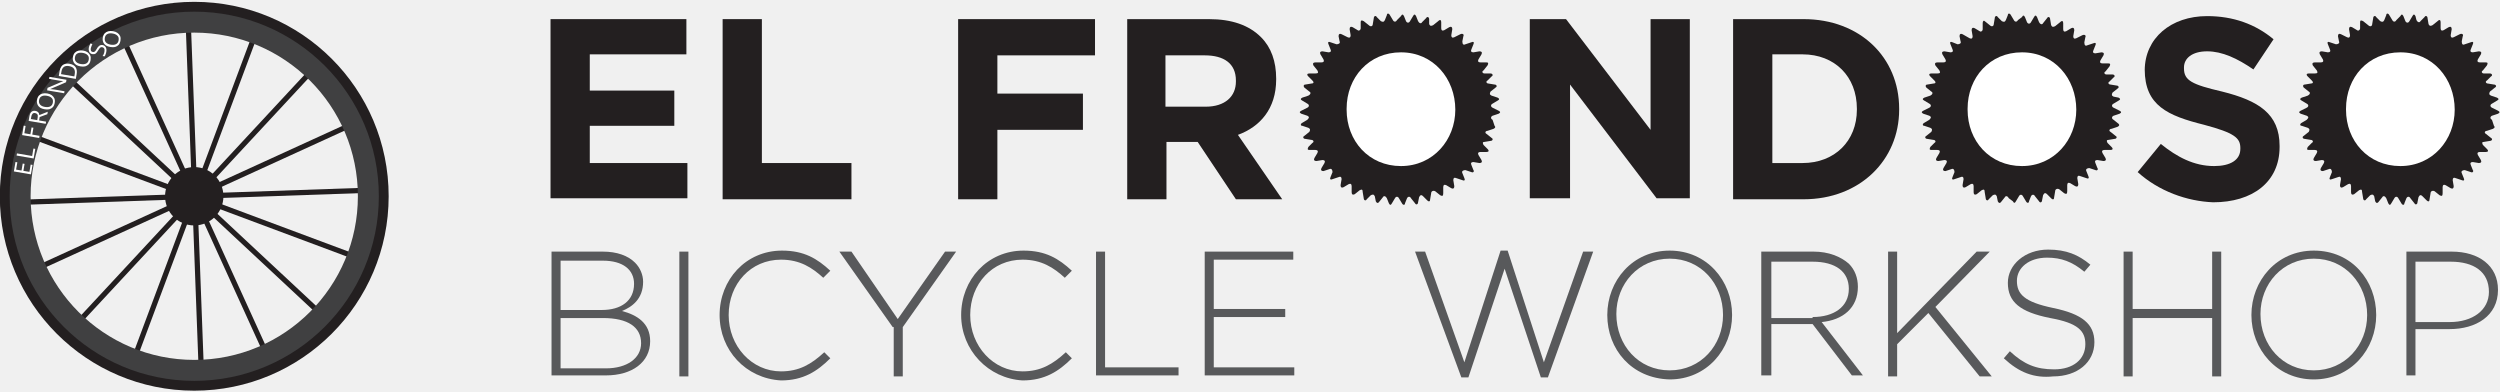
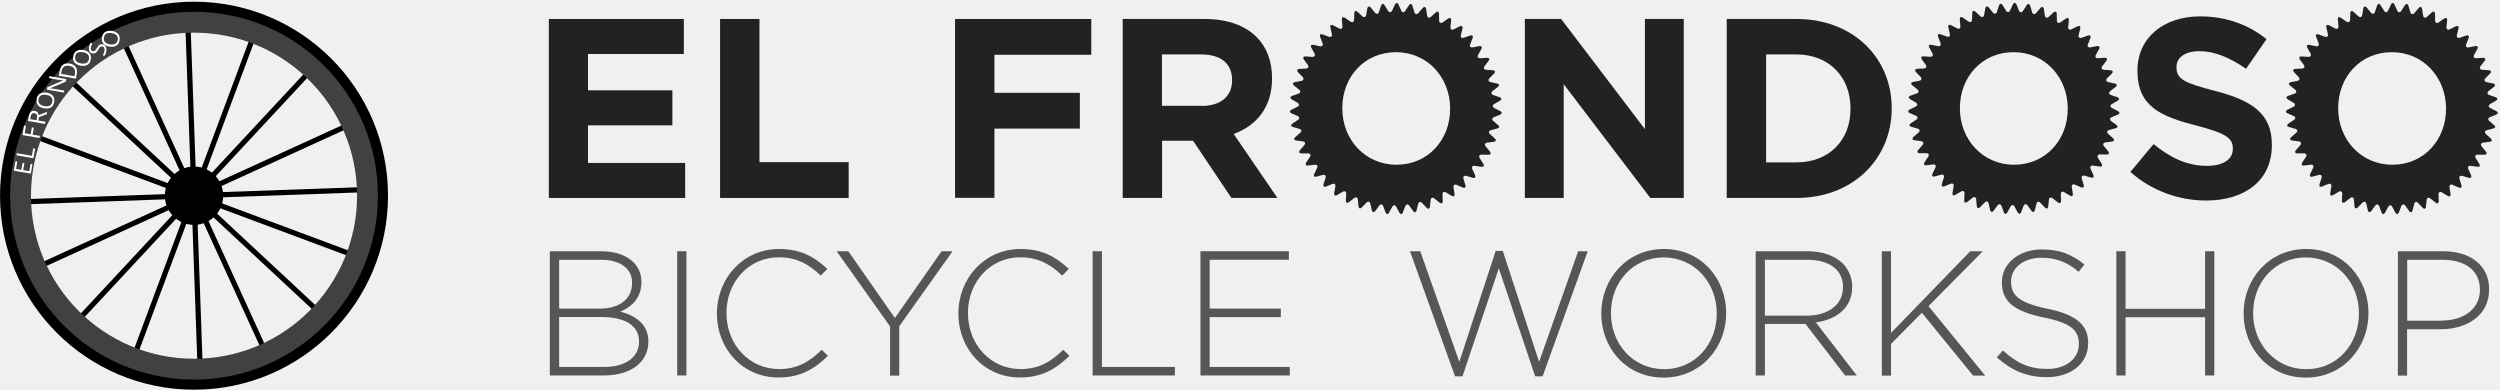
- <svg xmlns="http://www.w3.org/2000/svg" version="1.1" id="Layer_1" x="0px" y="0px" viewBox="0 0 248.4 38.9" enable-background="new 0 0 248.4 38.9" xml:space="preserve">
-   <path fill="#231F20" d="M54.7,1.9h13.5v3.5h-9.6V9H67v3.5h-8.4v3.7h9.7v3.5H54.7V1.9z" />
-   <path fill="#231F20" d="M71.8,1.9h3.9v14.3h8.9v3.6H71.8V1.9z" />
-   <path fill="#231F20" d="M95.2,1.9h13.6v3.6h-9.7v3.8h8.5v3.6h-8.5v6.9h-3.9V1.9z" />
-   <path fill="#231F20" d="M111.9,1.9h8.2c2.3,0,4,0.6,5.2,1.8c1,1,1.5,2.4,1.5,4.1v0.1c0,2.9-1.6,4.7-3.8,5.5l4.4,6.4h-4.6l-3.8-5.7  h-3.1v5.7h-3.9V1.9z M119.8,10.6c1.9,0,3-1,3-2.5V8c0-1.7-1.2-2.5-3.1-2.5h-3.9v5.1H119.8z" />
-   <path display="none" fill="#231F20" d="M129.7,10.9L129.7,10.9c0-5.1,4-9.3,9.5-9.3c5.5,0,9.5,4.1,9.5,9.2v0.1c0,5.1-4,9.2-9.5,9.2  C133.7,20,129.7,15.9,129.7,10.9z M144.6,10.9L144.6,10.9c0-3.1-2.2-5.7-5.4-5.7c-3.2,0-5.4,2.5-5.4,5.6v0.1c0,3.1,2.2,5.6,5.4,5.6  S144.6,13.9,144.6,10.9z" />
+ <svg xmlns="http://www.w3.org/2000/svg" version="1.1" id="Layer_1" x="0px" y="0px" viewBox="0 0 2227.9 347.3" enable-background="new 0 0 2227.9 347.3" xml:space="preserve">
+   <path fill="#222222" d="M489.1,16.9h120.3v31.2h-85.4v32.4h75.2v31.2h-75.2v33.5h86.6v31.2H489.1V16.9z" />
+   <path fill="#222222" d="M641.7,16.9h35.1v127.6h79.5v31.9H641.7V16.9z" />
+   <path fill="#222222" d="M851.1,16.9h121.4v31.9h-86.3v33.9h76.1v31.9h-76.1v61.7h-35.1V16.9z" />
+   <path fill="#222222" d="M1000.5,16.9h72.9c20.3,0,36,5.7,46.5,16.2c8.9,8.9,13.7,21.4,13.7,36.5V70c0,25.7-13.9,41.9-34.2,49.4  l39,57h-41l-34.2-51h-27.6v51h-35.1V16.9z M1071.1,94.4c17.1,0,26.9-9.1,26.9-22.6v-0.5c0-15-10.5-22.8-27.6-22.8h-34.9v45.8H1071.1  z" />
+   <path fill="#222222" d="M1159.5,97.1v-0.5c0-45.3,35.8-82.5,85-82.5c49.2,0,84.5,36.7,84.5,82v0.5c0,45.3-35.8,82.5-85,82.5  C1194.8,179.1,1159.5,142.5,1159.5,97.1z M1292.3,97.1v-0.5c0-27.3-20-50.1-48.3-50.1c-28.3,0-47.8,22.3-47.8,49.7v0.5  c0,27.3,20,50.1,48.3,50.1C1272.7,146.8,1292.3,124.5,1292.3,97.1z" />
+   <path fill="#222222" d="M1358.8,16.9h32.4l74.7,98.2V16.9h34.6v159.5h-29.8L1393.5,75v101.4h-34.6V16.9z" />
+   <path fill="#222222" d="M1538.8,16.9h62.2c50.1,0,84.8,34.4,84.8,79.3v0.5c0,44.9-34.6,79.7-84.8,79.7h-62.2V16.9z M1573.9,48.6  v96.1h27.1c28.7,0,48.1-19.4,48.1-47.6v-0.5c0-28.3-19.4-48.1-48.1-48.1H1573.9z" />
+   <path fill="#222222" d="M1709.9,97.1v-0.5c0-45.3,35.8-82.5,85-82.5c49.2,0,84.5,36.7,84.5,82v0.5c0,45.3-35.8,82.5-85,82.5  C1745.2,179.1,1709.9,142.5,1709.9,97.1z M1842.7,97.1v-0.5c0-27.3-20-50.1-48.3-50.1c-28.3,0-47.8,22.3-47.8,49.7v0.5  c0,27.3,20,50.1,48.3,50.1C1823.1,146.8,1842.7,124.5,1842.7,97.1z" />
+   <path fill="#222222" d="M1898.5,153.2l20.7-24.8c14.4,11.8,29.4,19.4,47.6,19.4c14.3,0,23-5.7,23-15v-0.5c0-8.9-5.5-13.4-32.1-20.3  c-32.1-8.2-52.9-17.1-52.9-48.8v-0.5c0-28.9,23.2-48.1,55.8-48.1c23.2,0,43.1,7.3,59.2,20.3l-18.2,26.4c-14.1-9.8-28-15.7-41.5-15.7  s-20.5,6.2-20.5,13.9V60c0,10.5,6.8,13.9,34.4,21c32.4,8.4,50.6,20,50.6,47.8v0.5c0,31.7-24.2,49.4-58.6,49.4  C1942,178.7,1917.6,170.2,1898.5,153.2z" />
+   <path fill="#222222" d="M2047,97.1v-0.5c0-45.3,35.8-82.5,85-82.5c49.2,0,84.5,36.7,84.5,82v0.5c0,45.3-35.8,82.5-85,82.5  C2082.3,179.1,2047,142.5,2047,97.1z M2179.8,97.1v-0.5c0-27.3-20-50.1-48.3-50.1c-28.3,0-47.8,22.3-47.8,49.7v0.5  c0,27.3,20,50.1,48.3,50.1C2160.2,146.8,2179.8,124.5,2179.8,97.1z" />
+   <path fill="#555655" d="M490,223.9h45.7c12.5,0,22.6,3.6,28.8,9.8c4.6,4.6,7.1,10.4,7.1,17.4v0.3c0,15-9.8,22.6-18.8,26.3  c13.3,3.5,25,11.1,25,26.4v0.3c0,18.5-15.8,30.2-39.7,30.2H490V223.9z M563.3,251.9c0-12.2-10-20.4-27.7-20.4h-37.3V275h36.5  c16.6,0,28.5-8.1,28.5-22.8V251.9z M535.8,282.5h-37.5V327h40.2c19,0,31-8.7,31-22.6v-0.3C569.5,290.5,557.6,282.5,535.8,282.5z" />
+   <path fill="#555655" d="M603.5,223.9h8.2v110.7h-8.2V223.9z" />
+   <path fill="#555655" d="M638.9,279.5v-0.3c0-31.3,23.4-57.3,55.4-57.3c19.8,0,31.6,7.3,43,17.7l-5.9,6c-9.6-9.3-20.7-16.3-37.3-16.3  c-26.6,0-46.7,21.7-46.7,49.5v0.3c0,28,20.4,49.8,46.8,49.8c16,0,26.9-6.2,38.1-17.2l5.5,5.4c-11.7,11.5-24.4,19.3-44,19.3  C662.3,336.5,638.9,311.3,638.9,279.5z" />
+   <path fill="#555655" d="M793.1,290.8l-47.5-66.9H756l41.5,59.5l41.6-59.5h9.8l-47.5,66.8v44h-8.2V290.8z" />
+   <path fill="#555655" d="M854.1,279.5v-0.3c0-31.3,23.4-57.3,55.4-57.3c19.8,0,31.6,7.3,43,17.7l-5.9,6c-9.6-9.3-20.7-16.3-37.3-16.3  c-26.6,0-46.7,21.7-46.7,49.5v0.3c0,28,20.4,49.8,46.8,49.8c16,0,26.9-6.2,38.1-17.2l5.5,5.4c-11.7,11.5-24.4,19.3-44,19.3  C877.5,336.5,854.1,311.3,854.1,279.5z" />
+   <path fill="#555655" d="M973.8,223.9h8.2V327h65v7.6h-73.3V223.9z" />
+   <path fill="#555655" d="M1069.8,223.9h78.8v7.6h-70.6V275h63.4v7.6h-63.4V327h71.4v7.6h-79.6V223.9z" />
+   <path fill="#555655" d="M1256.5,223.9h9.2l34.8,98.6l32.4-98.9h6.3l32.4,98.9l34.8-98.6h8.5l-40.2,111.5h-6.6l-32.4-96.2l-32.4,96.2  h-6.6L1256.5,223.9z" />
+   <path fill="#555655" d="M1427,279.5v-0.3c0-30.2,22.3-57.3,55.8-57.3c33.5,0,55.5,26.7,55.5,57v0.3c0,30.2-22.3,57.3-55.8,57.3  C1449,336.5,1427,309.8,1427,279.5z M1529.9,279.5v-0.3c0-27.4-19.9-49.8-47.3-49.8c-27.4,0-47,22.1-47,49.5v0.3  c0,27.4,19.9,49.8,47.3,49.8C1510.3,329.1,1529.9,306.9,1529.9,279.5z" />
+   <path fill="#555655" d="M1564.5,223.9h46.5c13.6,0,24.5,4.3,31.2,10.9c5.2,5.2,8.4,12.7,8.4,20.6v0.3c0,18.5-13.8,29.1-32.4,31.6  l36.5,47.3h-10.4l-35.3-45.9h-36.2v45.9h-8.2V223.9z M1610.1,281.3c18.5,0,32.3-9.3,32.3-25.3v-0.3c0-14.9-11.7-24.2-31.8-24.2  h-37.8v49.8H1610.1z" />
+   <path fill="#555655" d="M1677,223.9h8.2v72.8l70.6-72.8h11.2l-48.4,48.9l50.5,61.9h-10.8l-45.6-56l-27.5,27.8v28.2h-8.2V223.9z" />
+   <path fill="#555655" d="M1779.5,318.5l5.4-6.2c12.2,11.2,23.4,16.5,39.7,16.5c16.6,0,28-9.3,28-22v-0.3c0-11.7-6.2-18.5-31.3-23.6  c-26.6-5.4-37.3-14.4-37.3-31.2v-0.3c0-16.5,15-29.1,35.6-29.1c16.1,0,26.7,4.4,38,13.4l-5.2,6.5c-10.4-9-20.9-12.5-33.1-12.5  c-16.3,0-27.1,9.3-27.1,20.9v0.3c0,11.7,6,18.8,32.3,24.2c25.6,5.2,36.4,14.4,36.4,30.5v0.3c0,17.9-15.3,30.2-36.7,30.2  C1806.4,336.2,1792.8,330.3,1779.5,318.5z" />
+   <path fill="#555655" d="M1886,223.9h8.2v51.3h70.9v-51.3h8.2v110.7h-8.2v-51.9h-70.9v51.9h-8.2V223.9z" />
+   <path fill="#555655" d="M1999.4,279.5v-0.3c0-30.2,22.3-57.3,55.8-57.3c33.5,0,55.5,26.7,55.5,57v0.3c0,30.2-22.3,57.3-55.8,57.3  C2021.4,336.5,1999.4,309.8,1999.4,279.5z M2102.2,279.5v-0.3c0-27.4-19.9-49.8-47.3-49.8c-27.4,0-47,22.1-47,49.5v0.3  c0,27.4,19.9,49.8,47.3,49.8C2082.6,329.1,2102.2,306.9,2102.2,279.5z" />
+   <path fill="#555655" d="M2136.9,223.9h40.2c24.4,0,41.1,12.5,41.1,33.9v0.3c0,23.3-20.1,35.3-43.2,35.3h-29.9v41.3h-8.2V223.9z   M2175.5,285.7c20.6,0,34.5-10.8,34.5-27.2v-0.3c0-17.6-13.6-26.7-33.5-26.7h-31.3v54.3H2175.5z" />
  <g>
    <g>
-       <path fill="#231F20" d="M148.3,11.9c-0.2-0.1-0.2-0.3,0-0.4l0.6-0.2c0.2-0.1,0.2-0.2,0-0.3l-0.6-0.3c-0.2-0.1-0.2-0.3,0-0.4    l0.5-0.3c0.2-0.1,0.2-0.2,0-0.3l-0.6-0.2c-0.2-0.1-0.2-0.2-0.1-0.4l0.5-0.4c0.2-0.1,0.1-0.3-0.1-0.3l-0.6-0.1    c-0.2,0-0.3-0.2-0.1-0.3l0.4-0.4c0.2-0.1,0.1-0.3-0.1-0.3l-0.6,0c-0.2,0-0.3-0.2-0.1-0.3l0.4-0.5c0.1-0.2,0.1-0.3-0.1-0.3l-0.6,0    c-0.2,0-0.3-0.1-0.2-0.3l0.3-0.5c0.1-0.2,0-0.3-0.2-0.3l-0.6,0.1c-0.2,0-0.3-0.1-0.2-0.3l0.2-0.5c0.1-0.2,0-0.3-0.2-0.2l-0.6,0.2    c-0.2,0.1-0.3,0-0.3-0.3l0.1-0.5c0.1-0.2-0.1-0.3-0.3-0.2l-0.6,0.3c-0.2,0.1-0.3,0-0.3-0.2l0.1-0.6c0-0.2-0.1-0.3-0.3-0.2    l-0.5,0.3c-0.2,0.1-0.3,0-0.3-0.2l0-0.6c0-0.2-0.1-0.3-0.3-0.1l-0.5,0.4c-0.2,0.1-0.3,0.1-0.4-0.1L142,1.9c0-0.2-0.2-0.3-0.3-0.1    l-0.4,0.4c-0.1,0.2-0.3,0.1-0.4-0.1l-0.2-0.5c-0.1-0.2-0.2-0.2-0.3,0l-0.3,0.5c-0.1,0.2-0.3,0.2-0.4,0l-0.2-0.5    c-0.1-0.2-0.2-0.2-0.3,0L138.8,2c-0.1,0.2-0.3,0.2-0.4,0l-0.3-0.5c-0.1-0.2-0.3-0.2-0.3,0l-0.2,0.5c-0.1,0.2-0.2,0.2-0.4,0.1    l-0.4-0.4c-0.1-0.2-0.3-0.1-0.3,0.1l-0.1,0.6c0,0.2-0.2,0.3-0.4,0.1l-0.5-0.4c-0.2-0.1-0.3-0.1-0.3,0.1l0,0.6    c0,0.2-0.2,0.3-0.3,0.2l-0.5-0.3c-0.2-0.1-0.3,0-0.3,0.2l0.1,0.6c0,0.2-0.1,0.3-0.3,0.2l-0.6-0.3c-0.2-0.1-0.3,0-0.3,0.2l0.1,0.5    c0.1,0.2-0.1,0.3-0.3,0.3l-0.6-0.2c-0.2-0.1-0.3,0-0.2,0.2l0.2,0.5c0.1,0.2,0,0.3-0.2,0.3l-0.6-0.1c-0.2,0-0.3,0.1-0.2,0.3    l0.3,0.5c0.1,0.2,0,0.3-0.2,0.3l-0.6,0c-0.2,0-0.3,0.1-0.2,0.3l0.4,0.5c0.1,0.2,0.1,0.3-0.2,0.3l-0.6,0c-0.2,0-0.3,0.1-0.1,0.3    l0.4,0.4c0.2,0.2,0.1,0.3-0.1,0.3l-0.6,0.1c-0.2,0-0.2,0.2-0.1,0.3l0.5,0.4c0.2,0.1,0.1,0.3-0.1,0.4l-0.6,0.2    c-0.2,0.1-0.2,0.2,0,0.3l0.5,0.3c0.2,0.1,0.2,0.3,0,0.4l-0.6,0.3c-0.2,0.1-0.2,0.2,0,0.3l0.6,0.2c0.2,0.1,0.2,0.2,0,0.4l-0.5,0.3    c-0.2,0.1-0.2,0.3,0,0.3l0.6,0.2c0.2,0.1,0.2,0.2,0.1,0.4l-0.5,0.4c-0.2,0.1-0.1,0.3,0.1,0.3l0.6,0.1c0.2,0,0.3,0.2,0.1,0.3    l-0.4,0.4c-0.1,0.2-0.1,0.3,0.1,0.3l0.6,0c0.2,0,0.3,0.1,0.2,0.3l-0.3,0.5c-0.1,0.2,0,0.3,0.2,0.3l0.6-0.1c0.2,0,0.3,0.1,0.2,0.3    l-0.3,0.5c-0.1,0.2,0,0.3,0.2,0.3l0.6-0.2c0.2-0.1,0.3,0.1,0.3,0.3l-0.2,0.5c-0.1,0.2,0,0.3,0.2,0.2l0.6-0.2    c0.2-0.1,0.3,0,0.3,0.2l-0.1,0.6c0,0.2,0.1,0.3,0.3,0.2l0.5-0.3c0.2-0.1,0.3,0,0.3,0.2l0,0.6c0,0.2,0.1,0.3,0.3,0.2l0.5-0.4    c0.2-0.1,0.3-0.1,0.3,0.2l0.1,0.6c0,0.2,0.2,0.3,0.3,0.1l0.4-0.4c0.2-0.1,0.3-0.1,0.4,0.1l0.1,0.5c0.1,0.2,0.2,0.2,0.3,0.1    l0.4-0.5c0.1-0.2,0.3-0.1,0.4,0.1l0.2,0.5c0.1,0.2,0.2,0.2,0.3,0l0.3-0.5c0.1-0.2,0.3-0.2,0.4,0l0.3,0.5c0.1,0.2,0.3,0.2,0.3,0    l0.2-0.5c0.1-0.2,0.3-0.2,0.4,0l0.4,0.5c0.1,0.2,0.3,0.1,0.3-0.1l0.1-0.5c0.1-0.2,0.2-0.3,0.4-0.1l0.4,0.4    c0.2,0.2,0.3,0.1,0.3-0.1l0.1-0.6c0-0.2,0.2-0.3,0.4-0.2l0.5,0.4c0.2,0.1,0.3,0.1,0.3-0.2l0-0.6c0-0.2,0.1-0.3,0.3-0.2l0.5,0.3    c0.2,0.1,0.3,0,0.3-0.2l-0.1-0.6c0-0.2,0.1-0.3,0.3-0.2l0.6,0.2c0.2,0.1,0.3,0,0.2-0.2l-0.2-0.5c-0.1-0.2,0.1-0.3,0.3-0.3l0.6,0.2    c0.2,0.1,0.3-0.1,0.2-0.2l-0.2-0.5c-0.1-0.2,0-0.3,0.2-0.3l0.6,0.1c0.2,0,0.3-0.1,0.2-0.3l-0.3-0.5c-0.1-0.2,0-0.3,0.2-0.3l0.6,0    c0.2,0,0.3-0.1,0.1-0.3l-0.4-0.4c-0.1-0.2-0.1-0.3,0.1-0.3l0.6-0.1c0.2,0,0.3-0.2,0.1-0.3l-0.5-0.4c-0.2-0.1-0.1-0.3,0.1-0.3    l0.6-0.2c0.2-0.1,0.2-0.2,0.1-0.3L148.3,11.9z" />
+       <g>
+         <path fill="#222222" d="M1331,108c-1.7-1.2-1.5-2.8,0.4-3.6l5.4-2.2c1.9-0.8,2-2.2,0.1-3.2l-5.2-2.7c-1.9-1-1.9-2.6-0.1-3.6     l5-2.9c1.8-1,1.7-2.5-0.3-3.2l-5.5-1.9c-2-0.7-2.2-2.3-0.6-3.6l4.6-3.6c1.7-1.3,1.3-2.7-0.7-3.1l-5.7-1.2c-2-0.4-2.5-2-1.1-3.5     l4.1-4.1c1.5-1.5,1-2.8-1.1-3l-5.8-0.4c-2.1-0.2-2.8-1.6-1.5-3.3l3.5-4.6c1.3-1.7,0.6-2.9-1.5-2.8l-5.8,0.4     c-2.1,0.1-3-1.3-1.9-3.1l2.8-5.1c1-1.8,0.2-3-1.9-2.6l-5.7,1.1c-2.1,0.4-3.1-0.9-2.3-2.8l2.1-5.4c0.8-1.9-0.2-3-2.2-2.3l-5.5,1.9     c-2,0.7-3.2-0.4-2.7-2.5l1.4-5.6c0.5-2-0.6-2.9-2.5-2l-5.2,2.6c-1.9,0.9-3.2,0-3-2.1l0.6-5.8c0.2-2.1-1-2.8-2.7-1.6l-4.8,3.3     c-1.7,1.2-3.2,0.4-3.2-1.7l-0.1-5.8c0-2.1-1.4-2.7-2.9-1.3l-4.3,3.9c-1.6,1.4-3.1,0.8-3.4-1.2l-0.9-5.7c-0.3-2.1-1.7-2.5-3.1-0.9     l-3.8,4.4c-1.4,1.6-3,1.2-3.6-0.8l-1.7-5.6c-0.6-2-2-2.2-3.2-0.4l-3.2,4.9c-1.1,1.8-2.8,1.6-3.6-0.3l-2.4-5.3     c-0.9-1.9-2.3-1.9-3.2,0l-2.5,5.3c-0.9,1.9-2.5,2-3.6,0.2l-3.1-4.9c-1.1-1.8-2.5-1.6-3.2,0.4l-1.8,5.5c-0.6,2-2.2,2.3-3.6,0.7     l-3.7-4.5c-1.3-1.6-2.7-1.2-3.1,0.8l-1,5.7c-0.4,2.1-1.9,2.6-3.4,1.2l-4.3-3.9c-1.5-1.4-2.9-0.9-2.9,1.2l-0.2,5.8     c-0.1,2.1-1.5,2.8-3.3,1.6l-4.8-3.3c-1.7-1.2-3-0.5-2.8,1.6l0.5,5.8c0.2,2.1-1.2,3-3,2l-5.2-2.7c-1.9-1-3-0.1-2.5,2l1.3,5.7     c0.5,2-0.8,3.1-2.7,2.4l-5.5-2c-2-0.7-3,0.3-2.2,2.3l2.1,5.4c0.7,2-0.3,3.2-2.4,2.8l-5.7-1.2c-2-0.4-2.9,0.7-1.9,2.5l2.8,5.1     c1,1.8,0.1,3.2-2,3.1l-5.8-0.4c-2.1-0.2-2.8,1.1-1.6,2.8l3.4,4.7c1.2,1.7,0.5,3.2-1.6,3.3l-5.8,0.3c-2.1,0.1-2.6,1.5-1.2,3l4,4.2     c1.4,1.5,0.9,3.1-1.1,3.5l-5.7,1.1c-2.1,0.4-2.4,1.8-0.8,3.1l4.5,3.6c1.6,1.3,1.3,2.9-0.6,3.6l-5.5,1.9c-2,0.7-2.1,2.1-0.3,3.2     l5,3c1.8,1.1,1.7,2.7-0.2,3.6l-5.2,2.6c-1.9,0.9-1.8,2.4,0.1,3.2l5.3,2.3c1.9,0.8,2.1,2.5,0.3,3.6l-4.8,3.2     c-1.7,1.2-1.5,2.6,0.5,3.1l5.6,1.6c2,0.6,2.4,2.2,0.8,3.5l-4.4,3.9c-1.6,1.4-1.2,2.8,0.9,3l5.8,0.8c2.1,0.3,2.6,1.8,1.3,3.4     l-3.8,4.4c-1.4,1.6-0.8,2.9,1.3,2.9l5.8,0c2.1,0,2.9,1.5,1.7,3.2l-3.2,4.9c-1.1,1.8-0.4,3,1.7,2.7l5.8-0.7c2.1-0.3,3,1.1,2.1,2.9     l-2.5,5.3c-0.9,1.9,0,3,2,2.4l5.6-1.5c2-0.5,3.1,0.6,2.5,2.6l-1.8,5.5c-0.6,2,0.4,3,2.3,2.2l5.4-2.2c1.9-0.8,3.2,0.2,2.8,2.3     l-1,5.7c-0.4,2.1,0.8,2.9,2.6,1.8l5-2.9c1.8-1.1,3.2-0.2,3.1,1.9l-0.3,5.8c-0.1,2.1,1.2,2.7,2.8,1.5l4.6-3.6     c1.6-1.3,3.2-0.6,3.3,1.4l0.5,5.8c0.2,2.1,1.5,2.6,3,1.1l4.1-4.2c1.5-1.5,3-1,3.5,1l1.3,5.7c0.5,2,1.9,2.3,3.1,0.7l3.5-4.7     c1.2-1.7,2.9-1.4,3.6,0.5l2,5.4c0.7,2,2.2,2.1,3.2,0.2l2.8-5.1c1-1.8,2.7-1.8,3.6,0l2.7,5.1c1,1.8,2.4,1.8,3.2-0.2l2.1-5.4     c0.8-1.9,2.4-2.2,3.6-0.5l3.4,4.7c1.2,1.7,2.6,1.4,3.1-0.6l1.4-5.6c0.5-2,2.1-2.5,3.5-0.9l4,4.2c1.4,1.5,2.8,1.1,3-1l0.6-5.8     c0.2-2.1,1.7-2.7,3.4-1.4l4.5,3.6c1.6,1.3,2.9,0.7,2.9-1.4l-0.2-5.8c-0.1-2.1,1.4-2.9,3.1-1.8l5,3c1.8,1.1,3,0.3,2.6-1.8     l-0.9-5.7c-0.3-2.1,1-3.1,2.9-2.2l5.3,2.3c1.9,0.8,3-0.1,2.4-2.1l-1.7-5.6c-0.6-2,0.5-3.2,2.6-2.6l5.6,1.6c2,0.6,2.9-0.5,2.1-2.4     l-2.4-5.3c-0.9-1.9,0.1-3.2,2.2-2.9l5.8,0.8c2.1,0.3,2.8-0.9,1.7-2.7l-3.1-4.9c-1.1-1.8-0.3-3.2,1.8-3.2l5.8,0.1     c2.1,0,2.7-1.3,1.4-2.9l-3.7-4.5c-1.3-1.6-0.7-3.1,1.3-3.4l5.8-0.7c2.1-0.3,2.5-1.6,1-3l-4.3-3.9c-1.5-1.4-1.2-3,0.9-3.5l5.6-1.5     c2-0.5,2.3-1.9,0.6-3.1L1331,108z M1244.2,165.6c-38.1,0-69-30.9-69-69s30.9-69,69-69s69,30.9,69,69S1282.3,165.6,1244.2,165.6z" />
+       </g>
    </g>
-     <path fill="#FFFFFF" d="M144.6,10.9L144.6,10.9c0-3.1-2.2-5.7-5.4-5.7c-3.2,0-5.4,2.5-5.4,5.6v0.1c0,3.1,2.2,5.6,5.4,5.6   S144.6,13.9,144.6,10.9z" />
  </g>
  <g>
    <g>
-       <path fill="#231F20" d="M210,11.9c-0.2-0.1-0.2-0.3,0-0.4l0.6-0.2c0.2-0.1,0.2-0.2,0-0.3l-0.6-0.3c-0.2-0.1-0.2-0.3,0-0.4l0.5-0.3    c0.2-0.1,0.2-0.2,0-0.3L210,9.6c-0.2-0.1-0.2-0.2-0.1-0.4l0.5-0.4c0.2-0.1,0.1-0.3-0.1-0.3l-0.6-0.1c-0.2,0-0.3-0.2-0.1-0.3    l0.4-0.4c0.2-0.1,0.1-0.3-0.1-0.3l-0.6,0c-0.2,0-0.3-0.2-0.1-0.3l0.4-0.5c0.1-0.2,0.1-0.3-0.1-0.3l-0.6,0c-0.2,0-0.3-0.1-0.2-0.3    l0.3-0.5c0.1-0.2,0-0.3-0.2-0.3l-0.6,0.1c-0.2,0-0.3-0.1-0.2-0.3l0.2-0.5c0.1-0.2,0-0.3-0.2-0.2l-0.6,0.2c-0.2,0.1-0.3,0-0.3-0.3    l0.1-0.5c0.1-0.2-0.1-0.3-0.3-0.2l-0.6,0.3c-0.2,0.1-0.3,0-0.3-0.2l0.1-0.6c0-0.2-0.1-0.3-0.3-0.2l-0.5,0.3    c-0.2,0.1-0.3,0-0.3-0.2l0-0.6c0-0.2-0.1-0.3-0.3-0.1l-0.5,0.4c-0.2,0.1-0.3,0.1-0.4-0.1l-0.1-0.6c0-0.2-0.2-0.3-0.3-0.1L203,2.3    c-0.1,0.2-0.3,0.1-0.4-0.1l-0.2-0.5c-0.1-0.2-0.2-0.2-0.3,0l-0.3,0.5c-0.1,0.2-0.3,0.2-0.4,0l-0.2-0.5c-0.1-0.2-0.2-0.2-0.3,0    L200.5,2c-0.1,0.2-0.3,0.2-0.4,0l-0.3-0.5c-0.1-0.2-0.3-0.2-0.3,0l-0.2,0.5c-0.1,0.2-0.2,0.2-0.4,0.1l-0.4-0.4    c-0.1-0.2-0.3-0.1-0.3,0.1l-0.1,0.6c0,0.2-0.2,0.3-0.4,0.1l-0.5-0.4C197.1,2,197,2.1,197,2.3l0,0.6c0,0.2-0.2,0.3-0.3,0.2    l-0.5-0.3c-0.2-0.1-0.3,0-0.3,0.2l0.1,0.6c0,0.2-0.1,0.3-0.3,0.2L195,3.4c-0.2-0.1-0.3,0-0.3,0.2l0.1,0.5c0.1,0.2-0.1,0.3-0.3,0.3    L194,4.2c-0.2-0.1-0.3,0-0.2,0.2l0.2,0.5c0.1,0.2,0,0.3-0.2,0.3l-0.6-0.1c-0.2,0-0.3,0.1-0.2,0.3l0.3,0.5c0.1,0.2,0,0.3-0.2,0.3    l-0.6,0c-0.2,0-0.3,0.1-0.2,0.3l0.4,0.5c0.1,0.2,0.1,0.3-0.2,0.3l-0.6,0c-0.2,0-0.3,0.1-0.1,0.3l0.4,0.4c0.2,0.2,0.1,0.3-0.1,0.3    l-0.6,0.1c-0.2,0-0.2,0.2-0.1,0.3l0.5,0.4c0.2,0.1,0.1,0.3-0.1,0.4l-0.6,0.2c-0.2,0.1-0.2,0.2,0,0.3l0.5,0.3    c0.2,0.1,0.2,0.3,0,0.4l-0.6,0.3c-0.2,0.1-0.2,0.2,0,0.3l0.6,0.2c0.2,0.1,0.2,0.2,0,0.4l-0.5,0.3c-0.2,0.1-0.2,0.3,0,0.3l0.6,0.2    c0.2,0.1,0.2,0.2,0.1,0.4l-0.5,0.4c-0.2,0.1-0.1,0.3,0.1,0.3l0.6,0.1c0.2,0,0.3,0.2,0.1,0.3l-0.4,0.4c-0.1,0.2-0.1,0.3,0.1,0.3    l0.6,0c0.2,0,0.3,0.1,0.2,0.3l-0.3,0.5c-0.1,0.2,0,0.3,0.2,0.3l0.6-0.1c0.2,0,0.3,0.1,0.2,0.3l-0.3,0.5c-0.1,0.2,0,0.3,0.2,0.3    l0.6-0.2c0.2-0.1,0.3,0.1,0.3,0.3l-0.2,0.5c-0.1,0.2,0,0.3,0.2,0.2l0.6-0.2c0.2-0.1,0.3,0,0.3,0.2l-0.1,0.6c0,0.2,0.1,0.3,0.3,0.2    l0.5-0.3c0.2-0.1,0.3,0,0.3,0.2l0,0.6c0,0.2,0.1,0.3,0.3,0.2l0.5-0.4c0.2-0.1,0.3-0.1,0.3,0.2l0.1,0.6c0,0.2,0.2,0.3,0.3,0.1    l0.4-0.4c0.2-0.1,0.3-0.1,0.4,0.1l0.1,0.5c0.1,0.2,0.2,0.2,0.3,0.1l0.4-0.5c0.1-0.2,0.3-0.1,0.4,0.1L200,20c0.1,0.2,0.2,0.2,0.3,0    l0.3-0.5c0.1-0.2,0.3-0.2,0.4,0l0.3,0.5c0.1,0.2,0.3,0.2,0.3,0l0.2-0.5c0.1-0.2,0.3-0.2,0.4,0l0.4,0.5c0.1,0.2,0.3,0.1,0.3-0.1    l0.1-0.5c0.1-0.2,0.2-0.3,0.4-0.1l0.4,0.4c0.2,0.2,0.3,0.1,0.3-0.1l0.1-0.6c0-0.2,0.2-0.3,0.4-0.2l0.5,0.4    c0.2,0.1,0.3,0.1,0.3-0.2l0-0.6c0-0.2,0.1-0.3,0.3-0.2l0.5,0.3c0.2,0.1,0.3,0,0.3-0.2l-0.1-0.6c0-0.2,0.1-0.3,0.3-0.2l0.6,0.2    c0.2,0.1,0.3,0,0.2-0.2l-0.2-0.5c-0.1-0.2,0.1-0.3,0.3-0.3l0.6,0.2c0.2,0.1,0.3-0.1,0.2-0.2l-0.2-0.5c-0.1-0.2,0-0.3,0.2-0.3    l0.6,0.1c0.2,0,0.3-0.1,0.2-0.3l-0.3-0.5c-0.1-0.2,0-0.3,0.2-0.3l0.6,0c0.2,0,0.3-0.1,0.1-0.3l-0.4-0.4c-0.1-0.2-0.1-0.3,0.1-0.3    l0.6-0.1c0.2,0,0.3-0.2,0.1-0.3l-0.5-0.4c-0.2-0.1-0.1-0.3,0.1-0.3l0.6-0.2c0.2-0.1,0.2-0.2,0.1-0.3L210,11.9z" />
+       <g>
+         <path fill="#222222" d="M1881.5,108c-1.7-1.2-1.5-2.8,0.4-3.6l5.4-2.2c1.9-0.8,2-2.2,0.1-3.2l-5.2-2.7c-1.9-1-1.9-2.6-0.1-3.6     l5-2.9c1.8-1,1.7-2.5-0.3-3.2l-5.5-1.9c-2-0.7-2.2-2.3-0.6-3.6l4.6-3.6c1.7-1.3,1.3-2.7-0.7-3.1l-5.7-1.2c-2-0.4-2.5-2-1.1-3.5     l4.1-4.1c1.5-1.5,1-2.8-1.1-3l-5.8-0.4c-2.1-0.2-2.8-1.6-1.5-3.3l3.5-4.6c1.3-1.7,0.6-2.9-1.5-2.8l-5.8,0.4     c-2.1,0.1-3-1.3-1.9-3.1l2.8-5.1c1-1.8,0.2-3-1.9-2.6l-5.7,1.1c-2.1,0.4-3.1-0.9-2.3-2.8l2.1-5.4c0.8-1.9-0.2-3-2.2-2.3l-5.5,1.9     c-2,0.7-3.2-0.4-2.7-2.5l1.4-5.6c0.5-2-0.6-2.9-2.5-2l-5.2,2.6c-1.9,0.9-3.2,0-3-2.1l0.6-5.8c0.2-2.1-1-2.8-2.7-1.6l-4.8,3.3     c-1.7,1.2-3.2,0.4-3.2-1.7l-0.1-5.8c0-2.1-1.4-2.7-2.9-1.3l-4.3,3.9c-1.6,1.4-3.1,0.8-3.4-1.2l-0.9-5.7c-0.3-2.1-1.7-2.5-3.1-0.9     l-3.8,4.4c-1.4,1.6-3,1.2-3.6-0.8l-1.7-5.6c-0.6-2-2-2.2-3.2-0.4l-3.2,4.9c-1.1,1.8-2.8,1.6-3.6-0.3L1797,4     c-0.9-1.9-2.3-1.9-3.2,0l-2.5,5.3c-0.9,1.9-2.5,2-3.6,0.2l-3.1-4.9c-1.1-1.8-2.5-1.6-3.2,0.4l-1.8,5.5c-0.6,2-2.2,2.3-3.6,0.7     l-3.7-4.5c-1.3-1.6-2.7-1.2-3.1,0.8l-1,5.7c-0.4,2.1-1.9,2.6-3.4,1.2l-4.3-3.9c-1.5-1.4-2.9-0.9-2.9,1.2l-0.2,5.8     c-0.1,2.1-1.5,2.8-3.3,1.6l-4.8-3.3c-1.7-1.2-3-0.5-2.8,1.6l0.5,5.8c0.2,2.1-1.2,3-3,2l-5.2-2.7c-1.9-1-3-0.1-2.5,2l1.3,5.7     c0.5,2-0.8,3.1-2.7,2.4l-5.5-2c-2-0.7-3,0.3-2.2,2.3l2.1,5.4c0.7,2-0.3,3.2-2.4,2.8l-5.7-1.2c-2-0.4-2.9,0.7-1.9,2.5l2.8,5.1     c1,1.8,0.1,3.2-2,3.1l-5.8-0.4c-2.1-0.2-2.8,1.1-1.6,2.8l3.4,4.7c1.2,1.7,0.5,3.2-1.6,3.3l-5.8,0.3c-2.1,0.1-2.6,1.5-1.2,3l4,4.2     c1.4,1.5,0.9,3.1-1.1,3.5L1705,73c-2.1,0.4-2.4,1.8-0.8,3.1l4.5,3.6c1.6,1.3,1.3,2.9-0.6,3.6l-5.5,1.9c-2,0.7-2.1,2.1-0.3,3.2     l5,3c1.8,1.1,1.7,2.7-0.2,3.6l-5.2,2.6c-1.9,0.9-1.8,2.4,0.1,3.2l5.3,2.3c1.9,0.8,2.1,2.5,0.3,3.6l-4.8,3.2     c-1.7,1.2-1.5,2.6,0.5,3.1l5.6,1.6c2,0.6,2.4,2.2,0.8,3.5l-4.4,3.9c-1.6,1.4-1.2,2.8,0.9,3l5.8,0.8c2.1,0.3,2.6,1.8,1.3,3.4     l-3.8,4.4c-1.4,1.6-0.8,2.9,1.3,2.9l5.8,0c2.1,0,2.9,1.5,1.7,3.2l-3.2,4.9c-1.1,1.8-0.4,3,1.7,2.7l5.8-0.7c2.1-0.3,3,1.1,2.1,2.9     l-2.5,5.3c-0.9,1.9,0,3,2,2.4l5.6-1.5c2-0.5,3.1,0.6,2.5,2.6l-1.8,5.5c-0.6,2,0.4,3,2.3,2.2l5.4-2.2c1.9-0.8,3.2,0.2,2.8,2.3     l-1,5.7c-0.4,2.1,0.8,2.9,2.6,1.8l5-2.9c1.8-1.1,3.2-0.2,3.1,1.9l-0.3,5.8c-0.1,2.1,1.2,2.7,2.8,1.5l4.6-3.6     c1.6-1.3,3.2-0.6,3.3,1.4l0.5,5.8c0.2,2.1,1.5,2.6,3,1.1l4.1-4.2c1.5-1.5,3-1,3.5,1l1.3,5.7c0.5,2,1.9,2.3,3.1,0.7l3.5-4.7     c1.2-1.7,2.9-1.4,3.6,0.5l2,5.4c0.7,2,2.2,2.1,3.2,0.2l2.8-5.1c1-1.8,2.7-1.8,3.6,0l2.7,5.1c1,1.8,2.4,1.8,3.2-0.2l2.1-5.4     c0.8-1.9,2.4-2.2,3.6-0.5l3.4,4.7c1.2,1.7,2.6,1.4,3.1-0.6l1.4-5.6c0.5-2,2.1-2.5,3.5-0.9l4,4.2c1.4,1.5,2.8,1.1,3-1l0.6-5.8     c0.2-2.1,1.7-2.7,3.4-1.4l4.5,3.6c1.6,1.3,2.9,0.7,2.9-1.4l-0.2-5.8c-0.1-2.1,1.4-2.9,3.1-1.8l5,3c1.8,1.1,3,0.3,2.6-1.8     l-0.9-5.7c-0.3-2.1,1-3.1,2.9-2.2l5.3,2.3c1.9,0.8,3-0.1,2.4-2.1l-1.7-5.6c-0.6-2,0.5-3.2,2.6-2.6l5.6,1.6c2,0.6,2.9-0.5,2.1-2.4     l-2.4-5.3c-0.9-1.9,0.1-3.2,2.2-2.9l5.8,0.8c2.1,0.3,2.8-0.9,1.7-2.7l-3.1-4.9c-1.1-1.8-0.3-3.2,1.8-3.2l5.8,0.1     c2.1,0,2.7-1.3,1.4-2.9l-3.7-4.5c-1.3-1.6-0.7-3.1,1.3-3.4l5.8-0.7c2.1-0.3,2.5-1.6,1-3l-4.3-3.9c-1.5-1.4-1.2-3,0.9-3.5l5.6-1.5     c2-0.5,2.3-1.9,0.6-3.1L1881.5,108z M1794.6,165.6c-38.1,0-69-30.9-69-69s30.9-69,69-69c38.1,0,69,30.9,69,69     S1832.7,165.6,1794.6,165.6z" />
+       </g>
    </g>
-     <path fill="#FFFFFF" d="M206.3,10.9L206.3,10.9c0-3.1-2.2-5.7-5.4-5.7s-5.4,2.5-5.4,5.6v0.1c0,3.1,2.2,5.6,5.4,5.6   S206.3,13.9,206.3,10.9z" />
  </g>
  <g>
    <g>
-       <path fill="#231F20" d="M247.6,11.9c-0.2-0.1-0.2-0.3,0-0.4l0.6-0.2c0.2-0.1,0.2-0.2,0-0.3l-0.6-0.3c-0.2-0.1-0.2-0.3,0-0.4    l0.5-0.3c0.2-0.1,0.2-0.2,0-0.3l-0.6-0.2c-0.2-0.1-0.2-0.2-0.1-0.4l0.5-0.4c0.2-0.1,0.1-0.3-0.1-0.3l-0.6-0.1    c-0.2,0-0.3-0.2-0.1-0.3l0.4-0.4c0.2-0.1,0.1-0.3-0.1-0.3l-0.6,0c-0.2,0-0.3-0.2-0.1-0.3l0.4-0.5c0.1-0.2,0.1-0.3-0.1-0.3l-0.6,0    c-0.2,0-0.3-0.1-0.2-0.3l0.3-0.5c0.1-0.2,0-0.3-0.2-0.3l-0.6,0.1c-0.2,0-0.3-0.1-0.2-0.3l0.2-0.5c0.1-0.2,0-0.3-0.2-0.2l-0.6,0.2    c-0.2,0.1-0.3,0-0.3-0.3l0.1-0.5c0.1-0.2-0.1-0.3-0.3-0.2l-0.6,0.3c-0.2,0.1-0.3,0-0.3-0.2l0.1-0.6c0-0.2-0.1-0.3-0.3-0.2    l-0.5,0.3c-0.2,0.1-0.3,0-0.3-0.2l0-0.6c0-0.2-0.1-0.3-0.3-0.1l-0.5,0.4c-0.2,0.1-0.3,0.1-0.4-0.1l-0.1-0.6c0-0.2-0.2-0.3-0.3-0.1    l-0.4,0.4c-0.1,0.2-0.3,0.1-0.4-0.1L240,1.6c-0.1-0.2-0.2-0.2-0.3,0l-0.3,0.5c-0.1,0.2-0.3,0.2-0.4,0l-0.2-0.5    c-0.1-0.2-0.2-0.2-0.3,0L238.1,2c-0.1,0.2-0.3,0.2-0.4,0l-0.3-0.5c-0.1-0.2-0.3-0.2-0.3,0l-0.2,0.5c-0.1,0.2-0.2,0.2-0.4,0.1    l-0.4-0.4c-0.1-0.2-0.3-0.1-0.3,0.1l-0.1,0.6c0,0.2-0.2,0.3-0.4,0.1l-0.5-0.4c-0.2-0.1-0.3-0.1-0.3,0.1l0,0.6    c0,0.2-0.2,0.3-0.3,0.2l-0.5-0.3c-0.2-0.1-0.3,0-0.3,0.2l0.1,0.6c0,0.2-0.1,0.3-0.3,0.2l-0.6-0.3c-0.2-0.1-0.3,0-0.3,0.2l0.1,0.5    c0.1,0.2-0.1,0.3-0.3,0.3l-0.6-0.2c-0.2-0.1-0.3,0-0.2,0.2l0.2,0.5c0.1,0.2,0,0.3-0.2,0.3l-0.6-0.1c-0.2,0-0.3,0.1-0.2,0.3    l0.3,0.5c0.1,0.2,0,0.3-0.2,0.3l-0.6,0c-0.2,0-0.3,0.1-0.2,0.3l0.4,0.5c0.1,0.2,0.1,0.3-0.2,0.3l-0.6,0c-0.2,0-0.3,0.1-0.1,0.3    l0.4,0.4c0.2,0.2,0.1,0.3-0.1,0.3l-0.6,0.1c-0.2,0-0.2,0.2-0.1,0.3l0.5,0.4c0.2,0.1,0.1,0.3-0.1,0.4l-0.6,0.2    c-0.2,0.1-0.2,0.2,0,0.3l0.5,0.3c0.2,0.1,0.2,0.3,0,0.4l-0.6,0.3c-0.2,0.1-0.2,0.2,0,0.3l0.6,0.2c0.2,0.1,0.2,0.2,0,0.4l-0.5,0.3    c-0.2,0.1-0.2,0.3,0,0.3l0.6,0.2c0.2,0.1,0.2,0.2,0.1,0.4l-0.5,0.4c-0.2,0.1-0.1,0.3,0.1,0.3l0.6,0.1c0.2,0,0.3,0.2,0.1,0.3    l-0.4,0.4c-0.1,0.2-0.1,0.3,0.1,0.3l0.6,0c0.2,0,0.3,0.1,0.2,0.3l-0.3,0.5c-0.1,0.2,0,0.3,0.2,0.3l0.6-0.1c0.2,0,0.3,0.1,0.2,0.3    l-0.3,0.5c-0.1,0.2,0,0.3,0.2,0.3l0.6-0.2c0.2-0.1,0.3,0.1,0.3,0.3l-0.2,0.5c-0.1,0.2,0,0.3,0.2,0.2l0.6-0.2    c0.2-0.1,0.3,0,0.3,0.2l-0.1,0.6c0,0.2,0.1,0.3,0.3,0.2l0.5-0.3c0.2-0.1,0.3,0,0.3,0.2l0,0.6c0,0.2,0.1,0.3,0.3,0.2l0.5-0.4    c0.2-0.1,0.3-0.1,0.3,0.2l0.1,0.6c0,0.2,0.2,0.3,0.3,0.1l0.4-0.4c0.2-0.1,0.3-0.1,0.4,0.1l0.1,0.5c0.1,0.2,0.2,0.2,0.3,0.1    l0.4-0.5c0.1-0.2,0.3-0.1,0.4,0.1l0.2,0.5c0.1,0.2,0.2,0.2,0.3,0l0.3-0.5c0.1-0.2,0.3-0.2,0.4,0l0.3,0.5c0.1,0.2,0.3,0.2,0.3,0    l0.2-0.5c0.1-0.2,0.3-0.2,0.4,0l0.4,0.5c0.1,0.2,0.3,0.1,0.3-0.1l0.1-0.5c0.1-0.2,0.2-0.3,0.4-0.1l0.4,0.4    c0.2,0.2,0.3,0.1,0.3-0.1l0.1-0.6c0-0.2,0.2-0.3,0.4-0.2l0.5,0.4c0.2,0.1,0.3,0.1,0.3-0.2l0-0.6c0-0.2,0.1-0.3,0.3-0.2l0.5,0.3    c0.2,0.1,0.3,0,0.3-0.2l-0.1-0.6c0-0.2,0.1-0.3,0.3-0.2l0.6,0.2c0.2,0.1,0.3,0,0.2-0.2l-0.2-0.5c-0.1-0.2,0.1-0.3,0.3-0.3l0.6,0.2    c0.2,0.1,0.3-0.1,0.2-0.2l-0.2-0.5c-0.1-0.2,0-0.3,0.2-0.3l0.6,0.1c0.2,0,0.3-0.1,0.2-0.3l-0.3-0.5c-0.1-0.2,0-0.3,0.2-0.3l0.6,0    c0.2,0,0.3-0.1,0.1-0.3l-0.4-0.4c-0.1-0.2-0.1-0.3,0.1-0.3l0.6-0.1c0.2,0,0.3-0.2,0.1-0.3l-0.5-0.4c-0.2-0.1-0.1-0.3,0.1-0.3    l0.6-0.2c0.2-0.1,0.2-0.2,0.1-0.3L247.6,11.9z" />
+       <g>
+         <path fill="#222222" d="M2218.6,108c-1.7-1.2-1.5-2.8,0.4-3.6l5.4-2.2c1.9-0.8,2-2.2,0.1-3.2l-5.2-2.7c-1.9-1-1.9-2.6-0.1-3.6     l5-2.9c1.8-1,1.7-2.5-0.3-3.2l-5.5-1.9c-2-0.7-2.2-2.3-0.6-3.6l4.6-3.6c1.7-1.3,1.3-2.7-0.7-3.1l-5.7-1.2c-2-0.4-2.5-2-1.1-3.5     l4.1-4.1c1.5-1.5,1-2.8-1.1-3l-5.8-0.4c-2.1-0.2-2.8-1.6-1.5-3.3l3.5-4.6c1.3-1.7,0.6-2.9-1.5-2.8l-5.8,0.4     c-2.1,0.1-3-1.3-1.9-3.1l2.8-5.1c1-1.8,0.2-3-1.9-2.6l-5.7,1.1c-2.1,0.4-3.1-0.9-2.3-2.8l2.1-5.4c0.8-1.9-0.2-3-2.2-2.3l-5.5,1.9     c-2,0.7-3.2-0.4-2.7-2.5l1.4-5.6c0.5-2-0.6-2.9-2.5-2l-5.2,2.6c-1.9,0.9-3.2,0-3-2.1l0.6-5.8c0.2-2.1-1-2.8-2.7-1.6l-4.8,3.3     c-1.7,1.2-3.2,0.4-3.2-1.7l-0.1-5.8c0-2.1-1.4-2.7-2.9-1.3l-4.3,3.9c-1.6,1.4-3.1,0.8-3.4-1.2l-0.9-5.7c-0.3-2.1-1.7-2.5-3.1-0.9     l-3.8,4.4c-1.4,1.6-3,1.2-3.6-0.8l-1.7-5.6c-0.6-2-2-2.2-3.2-0.4l-3.2,4.9c-1.1,1.8-2.8,1.6-3.6-0.3l-2.4-5.3     c-0.9-1.9-2.3-1.9-3.2,0l-2.5,5.3c-0.9,1.9-2.5,2-3.6,0.2l-3.1-4.9c-1.1-1.8-2.5-1.6-3.2,0.4l-1.8,5.5c-0.6,2-2.2,2.3-3.6,0.7     l-3.7-4.5c-1.3-1.6-2.7-1.2-3.1,0.8l-1,5.7c-0.4,2.1-1.9,2.6-3.4,1.2l-4.3-3.9c-1.5-1.4-2.9-0.9-2.9,1.2l-0.2,5.8     c-0.1,2.1-1.5,2.8-3.3,1.6l-4.8-3.3c-1.7-1.2-3-0.5-2.8,1.6l0.5,5.8c0.2,2.1-1.2,3-3,2l-5.2-2.7c-1.9-1-3-0.1-2.5,2l1.3,5.7     c0.5,2-0.8,3.1-2.7,2.4l-5.5-2c-2-0.7-3,0.3-2.2,2.3l2.1,5.4c0.7,2-0.3,3.2-2.4,2.8l-5.7-1.2c-2-0.4-2.9,0.7-1.9,2.5l2.8,5.1     c1,1.8,0.1,3.2-2,3.1l-5.8-0.4c-2.1-0.2-2.8,1.1-1.6,2.8l3.4,4.7c1.2,1.7,0.5,3.2-1.6,3.3l-5.8,0.3c-2.1,0.1-2.6,1.5-1.2,3l4,4.2     c1.4,1.5,0.9,3.1-1.1,3.5l-5.7,1.1c-2.1,0.4-2.4,1.8-0.8,3.1l4.5,3.6c1.6,1.3,1.3,2.9-0.6,3.6l-5.5,1.9c-2,0.7-2.1,2.1-0.3,3.2     l5,3c1.8,1.1,1.7,2.7-0.2,3.6l-5.2,2.6c-1.9,0.9-1.8,2.4,0.1,3.2l5.3,2.3c1.9,0.8,2.1,2.5,0.3,3.6l-4.8,3.2     c-1.7,1.2-1.5,2.6,0.5,3.1l5.6,1.6c2,0.6,2.4,2.2,0.8,3.5l-4.4,3.9c-1.6,1.4-1.2,2.8,0.9,3l5.8,0.8c2.1,0.3,2.6,1.8,1.3,3.4     l-3.8,4.4c-1.4,1.6-0.8,2.9,1.3,2.9l5.8,0c2.1,0,2.9,1.5,1.7,3.2l-3.2,4.9c-1.1,1.8-0.4,3,1.7,2.7l5.8-0.7c2.1-0.3,3,1.1,2.1,2.9     l-2.5,5.3c-0.9,1.9,0,3,2,2.4l5.6-1.5c2-0.5,3.1,0.6,2.5,2.6l-1.8,5.5c-0.6,2,0.4,3,2.3,2.2l5.4-2.2c1.9-0.8,3.2,0.2,2.8,2.3     l-1,5.7c-0.4,2.1,0.8,2.9,2.6,1.8l5-2.9c1.8-1.1,3.2-0.2,3.1,1.9l-0.3,5.8c-0.1,2.1,1.2,2.7,2.8,1.5l4.6-3.6     c1.6-1.3,3.2-0.6,3.3,1.4l0.5,5.8c0.2,2.1,1.5,2.6,3,1.1l4.1-4.2c1.5-1.5,3-1,3.5,1l1.3,5.7c0.5,2,1.9,2.3,3.1,0.7l3.5-4.7     c1.2-1.7,2.9-1.4,3.6,0.5l2,5.4c0.7,2,2.2,2.1,3.2,0.2l2.8-5.1c1-1.8,2.7-1.8,3.6,0l2.7,5.1c1,1.8,2.4,1.8,3.2-0.2l2.1-5.4     c0.8-1.9,2.4-2.2,3.6-0.5l3.4,4.7c1.2,1.7,2.6,1.4,3.1-0.6l1.4-5.6c0.5-2,2.1-2.5,3.5-0.9l4,4.2c1.4,1.5,2.8,1.1,3-1l0.6-5.8     c0.2-2.1,1.7-2.7,3.4-1.4l4.5,3.6c1.6,1.3,2.9,0.7,2.9-1.4l-0.2-5.8c-0.1-2.1,1.4-2.9,3.1-1.8l5,3c1.8,1.1,3,0.3,2.6-1.8     l-0.9-5.7c-0.3-2.1,1-3.1,2.9-2.2l5.3,2.3c1.9,0.8,3-0.1,2.4-2.1l-1.7-5.6c-0.6-2,0.5-3.2,2.6-2.6l5.6,1.6c2,0.6,2.9-0.5,2.1-2.4     l-2.4-5.3c-0.9-1.9,0.1-3.2,2.2-2.9l5.8,0.8c2.1,0.3,2.8-0.9,1.7-2.7l-3.1-4.9c-1.1-1.8-0.3-3.2,1.8-3.2l5.8,0.1     c2.1,0,2.7-1.3,1.4-2.9l-3.7-4.5c-1.3-1.6-0.7-3.1,1.3-3.4l5.8-0.7c2.1-0.3,2.5-1.6,1-3l-4.3-3.9c-1.5-1.4-1.1-3,0.9-3.5l5.6-1.5     c2-0.5,2.3-1.9,0.6-3.1L2218.6,108z M2131.7,165.6c-38.1,0-69-30.9-69-69s30.9-69,69-69c38.1,0,69,30.9,69,69     S2169.8,165.6,2131.7,165.6z" />
+       </g>
    </g>
-     <path fill="#FFFFFF" d="M243.9,10.9L243.9,10.9c0-3.1-2.2-5.7-5.4-5.7s-5.4,2.5-5.4,5.6v0.1c0,3.1,2.2,5.6,5.4,5.6   S243.9,13.9,243.9,10.9z" />
  </g>
-   <path fill="#231F20" d="M152,1.9h3.6l8.4,11v-11h3.9v17.8h-3.3l-8.6-11.3v11.3H152V1.9z" />
-   <path fill="#231F20" d="M172.2,1.9h7c5.6,0,9.5,3.8,9.5,8.9v0.1c0,5-3.9,8.9-9.5,8.9h-7V1.9z M176.1,5.4v10.8h3  c3.2,0,5.4-2.2,5.4-5.3v-0.1c0-3.2-2.2-5.4-5.4-5.4H176.1z" />
-   <path fill="#231F20" d="M212.4,17.1l2.3-2.8c1.6,1.3,3.3,2.2,5.3,2.2c1.6,0,2.6-0.6,2.6-1.7v-0.1c0-1-0.6-1.5-3.6-2.3  c-3.6-0.9-5.9-1.9-5.9-5.5V7c0-3.2,2.6-5.4,6.2-5.4c2.6,0,4.8,0.8,6.6,2.3l-2,3c-1.6-1.1-3.1-1.8-4.6-1.8S217,5.8,217,6.7v0.1  c0,1.2,0.8,1.6,3.8,2.3c3.6,0.9,5.7,2.2,5.7,5.4v0.1c0,3.5-2.7,5.5-6.6,5.5C217.3,20,214.5,19,212.4,17.1z" />
-   <path fill="#58595B" d="M54.8,25h5.1c1.4,0,2.5,0.4,3.2,1.1c0.5,0.5,0.8,1.2,0.8,1.9v0c0,1.7-1.1,2.5-2.1,2.9c1.5,0.4,2.8,1.2,2.8,3  v0c0,2.1-1.8,3.4-4.4,3.4h-5.4V25z M63,28.2c0-1.4-1.1-2.3-3.1-2.3h-4.2v4.9h4.1C61.7,30.8,63,29.9,63,28.2L63,28.2z M59.9,31.6  h-4.2v5h4.5c2.1,0,3.5-1,3.5-2.5v0C63.7,32.5,62.4,31.6,59.9,31.6z" />
-   <path fill="#58595B" d="M67.5,25h0.9v12.4h-0.9V25z" />
-   <path fill="#58595B" d="M71.5,31.3L71.5,31.3c0-3.5,2.6-6.4,6.2-6.4c2.2,0,3.5,0.8,4.8,2l-0.7,0.7c-1.1-1-2.3-1.8-4.2-1.8  c-3,0-5.2,2.4-5.2,5.5v0c0,3.1,2.3,5.6,5.2,5.6c1.8,0,3-0.7,4.3-1.9l0.6,0.6c-1.3,1.3-2.7,2.2-4.9,2.2  C74.1,37.6,71.5,34.8,71.5,31.3z" />
-   <path fill="#58595B" d="M88.7,32.5L83.4,25h1.2l4.6,6.7l4.7-6.7H95l-5.3,7.5v4.9h-0.9V32.5z" />
-   <path fill="#58595B" d="M95.5,31.3L95.5,31.3c0-3.5,2.6-6.4,6.2-6.4c2.2,0,3.5,0.8,4.8,2l-0.7,0.7c-1.1-1-2.3-1.8-4.2-1.8  c-3,0-5.2,2.4-5.2,5.5v0c0,3.1,2.3,5.6,5.2,5.6c1.8,0,3-0.7,4.3-1.9l0.6,0.6c-1.3,1.3-2.7,2.2-4.9,2.2  C98.2,37.6,95.5,34.8,95.5,31.3z" />
-   <path fill="#58595B" d="M108.9,25h0.9v11.5h7.3v0.8h-8.2V25z" />
-   <path fill="#58595B" d="M119.7,25h8.8v0.8h-7.9v4.9h7.1v0.8h-7.1v5h8v0.8h-8.9V25z" />
-   <path fill="#58595B" d="M140.6,25h1l3.9,11l3.6-11.1h0.7l3.6,11.1l3.9-11h1l-4.5,12.5h-0.7l-3.6-10.8l-3.6,10.8h-0.7L140.6,25z" />
-   <path fill="#58595B" d="M159.7,31.3L159.7,31.3c0-3.4,2.5-6.4,6.2-6.4s6.2,3,6.2,6.4v0c0,3.4-2.5,6.4-6.2,6.4  C162.1,37.6,159.7,34.7,159.7,31.3z M171.2,31.3L171.2,31.3c0-3.1-2.2-5.6-5.3-5.6c-3.1,0-5.3,2.5-5.3,5.5v0c0,3.1,2.2,5.6,5.3,5.6  S171.2,34.3,171.2,31.3z" />
-   <path fill="#58595B" d="M175,25h5.2c1.5,0,2.7,0.5,3.5,1.2c0.6,0.6,0.9,1.4,0.9,2.3v0c0,2.1-1.5,3.3-3.6,3.5l4.1,5.3H184l-3.9-5.1  H176v5.1H175V25z M180.1,31.5c2.1,0,3.6-1,3.6-2.8v0c0-1.7-1.3-2.7-3.6-2.7H176v5.6H180.1z" />
-   <path fill="#58595B" d="M187.6,25h0.9v8.1l7.9-8.1h1.3l-5.4,5.5l5.6,6.9h-1.2l-5.1-6.3l-3.1,3.1v3.2h-0.9V25z" />
-   <path fill="#58595B" d="M199.1,35.6l0.6-0.7c1.4,1.3,2.6,1.8,4.4,1.8c1.9,0,3.1-1,3.1-2.5v0c0-1.3-0.7-2.1-3.5-2.6  c-3-0.6-4.2-1.6-4.2-3.5v0c0-1.8,1.7-3.3,4-3.3c1.8,0,3,0.5,4.2,1.5l-0.6,0.7c-1.2-1-2.3-1.4-3.7-1.4c-1.8,0-3,1-3,2.3v0  c0,1.3,0.7,2.1,3.6,2.7c2.9,0.6,4.1,1.6,4.1,3.4v0c0,2-1.7,3.4-4.1,3.4C202.1,37.6,200.6,37,199.1,35.6z" />
-   <path fill="#58595B" d="M211,25h0.9v5.7h7.9V25h0.9v12.4h-0.9v-5.8h-7.9v5.8H211V25z" />
-   <path fill="#58595B" d="M223.7,31.3L223.7,31.3c0-3.4,2.5-6.4,6.2-6.4c3.8,0,6.2,3,6.2,6.4v0c0,3.4-2.5,6.4-6.2,6.4  S223.7,34.7,223.7,31.3z M235.2,31.3L235.2,31.3c0-3.1-2.2-5.6-5.3-5.6c-3.1,0-5.3,2.5-5.3,5.5v0c0,3.1,2.2,5.6,5.3,5.6  S235.2,34.3,235.2,31.3z" />
-   <path fill="#58595B" d="M239.1,25h4.5c2.7,0,4.6,1.4,4.6,3.8v0c0,2.6-2.2,3.9-4.8,3.9H240v4.6h-0.9V25z M243.4,32  c2.3,0,3.9-1.2,3.9-3v0c0-2-1.5-3-3.8-3H240V32H243.4z" />
  <g>
    <g>
-       <circle fill="none" stroke="#231F20" stroke-width="2.435" stroke-miterlimit="10" cx="19.3" cy="19.5" r="18.1" />
+       <circle fill="none" stroke="#000000" stroke-width="21.765" stroke-miterlimit="10" cx="172.9" cy="174.4" r="162" />
      <g>
-         <line fill="none" stroke="#231F20" stroke-width="0.52" stroke-miterlimit="10" x1="25.4" y1="3.3" x2="13.3" y2="35.7" />
-         <line fill="none" stroke="#231F20" stroke-width="0.52" stroke-miterlimit="10" x1="3.1" y1="13.5" x2="35.5" y2="25.6" />
-         <line fill="none" stroke="#231F20" stroke-width="0.52" stroke-miterlimit="10" x1="12.2" y1="3.8" x2="26.5" y2="35.2" />
-         <line fill="none" stroke="#231F20" stroke-width="0.52" stroke-miterlimit="10" x1="3.6" y1="26.7" x2="35.1" y2="12.3" />
-         <line fill="none" stroke="#231F20" stroke-width="0.52" stroke-miterlimit="10" x1="18.7" y1="2.2" x2="20" y2="36.8" />
-         <line fill="none" stroke="#231F20" stroke-width="0.52" stroke-miterlimit="10" x1="2.1" y1="20.1" x2="36.6" y2="18.9" />
-         <line fill="none" stroke="#231F20" stroke-width="0.52" stroke-miterlimit="10" x1="6.7" y1="7.7" x2="32" y2="31.3" />
-         <line fill="none" stroke="#231F20" stroke-width="0.52" stroke-miterlimit="10" x1="7.6" y1="32.2" x2="31.1" y2="6.9" />
+         <line fill="none" stroke="#000000" stroke-width="4.652" stroke-miterlimit="10" x1="226.9" y1="29.6" x2="118.9" y2="319.2" />
+         <line fill="none" stroke="#000000" stroke-width="4.652" stroke-miterlimit="10" x1="28.1" y1="120.4" x2="317.7" y2="228.4" />
+         <line fill="none" stroke="#000000" stroke-width="4.652" stroke-miterlimit="10" x1="108.7" y1="33.8" x2="237.1" y2="315" />
+         <line fill="none" stroke="#000000" stroke-width="4.652" stroke-miterlimit="10" x1="32.3" y1="238.6" x2="313.5" y2="110.2" />
+         <line fill="none" stroke="#000000" stroke-width="4.652" stroke-miterlimit="10" x1="167.4" y1="19.9" x2="178.4" y2="328.8" />
+         <line fill="none" stroke="#000000" stroke-width="4.652" stroke-miterlimit="10" x1="18.4" y1="179.9" x2="327.3" y2="168.9" />
+         <line fill="none" stroke="#000000" stroke-width="4.652" stroke-miterlimit="10" x1="59.8" y1="69.1" x2="286" y2="279.7" />
+         <line fill="none" stroke="#000000" stroke-width="4.652" stroke-miterlimit="10" x1="67.6" y1="287.5" x2="278.2" y2="61.3" />
      </g>
-       <circle fill="none" stroke="#404041" stroke-width="2.082" stroke-miterlimit="10" cx="19.3" cy="19.5" r="17.3" />
-       <circle fill="#231F20" cx="19.3" cy="19.5" r="2.9" />
+       <circle fill="none" stroke="#414042" stroke-width="18.608" stroke-miterlimit="10" cx="172.9" cy="174.4" r="154.6" />
+       <circle cx="172.9" cy="174.4" r="26" />
    </g>
-     <circle fill="none" cx="19.3" cy="19.5" r="16.4" />
-     <text transform="matrix(0.1685 -0.9857 0.9857 0.1685 3.0325 17.556)">
-       <tspan x="0" y="0" fill="#FFFFFF" font-family="'Gotham-Light'" font-size="2.412">E</tspan>
-       <tspan x="1.6" y="0" fill="#FFFFFF" font-family="'Gotham-Light'" font-size="2.412" rotate="5.3">L</tspan>
-       <tspan x="3" y="0.1" fill="#FFFFFF" font-family="'Gotham-Light'" font-size="2.412" rotate="8.9"> </tspan>
-       <tspan x="3.7" y="0.2" fill="#FFFFFF" font-family="'Gotham-Light'" font-size="2.412" rotate="11.9">F</tspan>
-       <tspan x="5.2" y="0.6" fill="#FFFFFF" font-family="'Gotham-Light'" font-size="2.412" rotate="18.3">R</tspan>
-       <tspan x="6.7" y="1.1" fill="#FFFFFF" font-family="'Gotham-Light'" font-size="2.412" rotate="24.6">O</tspan>
-       <tspan x="8.5" y="1.9" fill="#FFFFFF" font-family="'Gotham-Light'" font-size="2.412" rotate="31.3">N</tspan>
-       <tspan x="10.1" y="2.8" fill="#FFFFFF" font-family="'Gotham-Light'" font-size="2.412" rotate="37.7">D</tspan>
-       <tspan x="11.5" y="3.9" fill="#FFFFFF" font-family="'Gotham-Light'" font-size="2.412" rotate="44.3">O</tspan>
-       <tspan x="12.9" y="5.3" fill="#FFFFFF" font-family="'Gotham-Light'" font-size="2.412" rotate="50.3">S</tspan>
-       <tspan x="13.9" y="6.5" fill="#FFFFFF" font-family="'Gotham-Light'" font-size="2.412" rotate="56.4">O</tspan>
+     <circle fill="none" cx="172.9" cy="174.4" r="146.6" />
+     <text transform="matrix(0.1693 -0.9856 0.9856 0.1693 27.116 156.7961)">
+       <tspan x="0" y="0" fill="#FFFFFF" font-family="'Gotham-Light'" font-size="21.562">E</tspan>
+       <tspan x="13.9" y="0" fill="#FFFFFF" font-family="'Gotham-Light'" font-size="21.562" rotate="5.2">L</tspan>
+       <tspan x="26.7" y="1.3" fill="#FFFFFF" font-family="'Gotham-Light'" font-size="21.562" rotate="8.9"> </tspan>
+       <tspan x="32.6" y="2.2" fill="#FFFFFF" font-family="'Gotham-Light'" font-size="21.562" rotate="11.8">F</tspan>
+       <tspan x="45.8" y="5" fill="#FFFFFF" font-family="'Gotham-Light'" font-size="21.562" rotate="18.2">R</tspan>
+       <tspan x="60.1" y="9.5" fill="#FFFFFF" font-family="'Gotham-Light'" font-size="21.562" rotate="24.6">O</tspan>
+       <tspan x="76.2" y="16.9" fill="#FFFFFF" font-family="'Gotham-Light'" font-size="21.562" rotate="31.2">N</tspan>
+       <tspan x="90.2" y="25.3" fill="#FFFFFF" font-family="'Gotham-Light'" font-size="21.562" rotate="37.6">D</tspan>
+       <tspan x="103.1" y="35.2" fill="#FFFFFF" font-family="'Gotham-Light'" font-size="21.562" rotate="44.3">O</tspan>
+       <tspan x="115.7" y="47.6" fill="#FFFFFF" font-family="'Gotham-Light'" font-size="21.562" rotate="50.3">S</tspan>
+       <tspan x="124.2" y="57.6" fill="#FFFFFF" font-family="'Gotham-Light'" font-size="21.562" rotate="56.3">O</tspan>
    </text>
  </g>
</svg>
